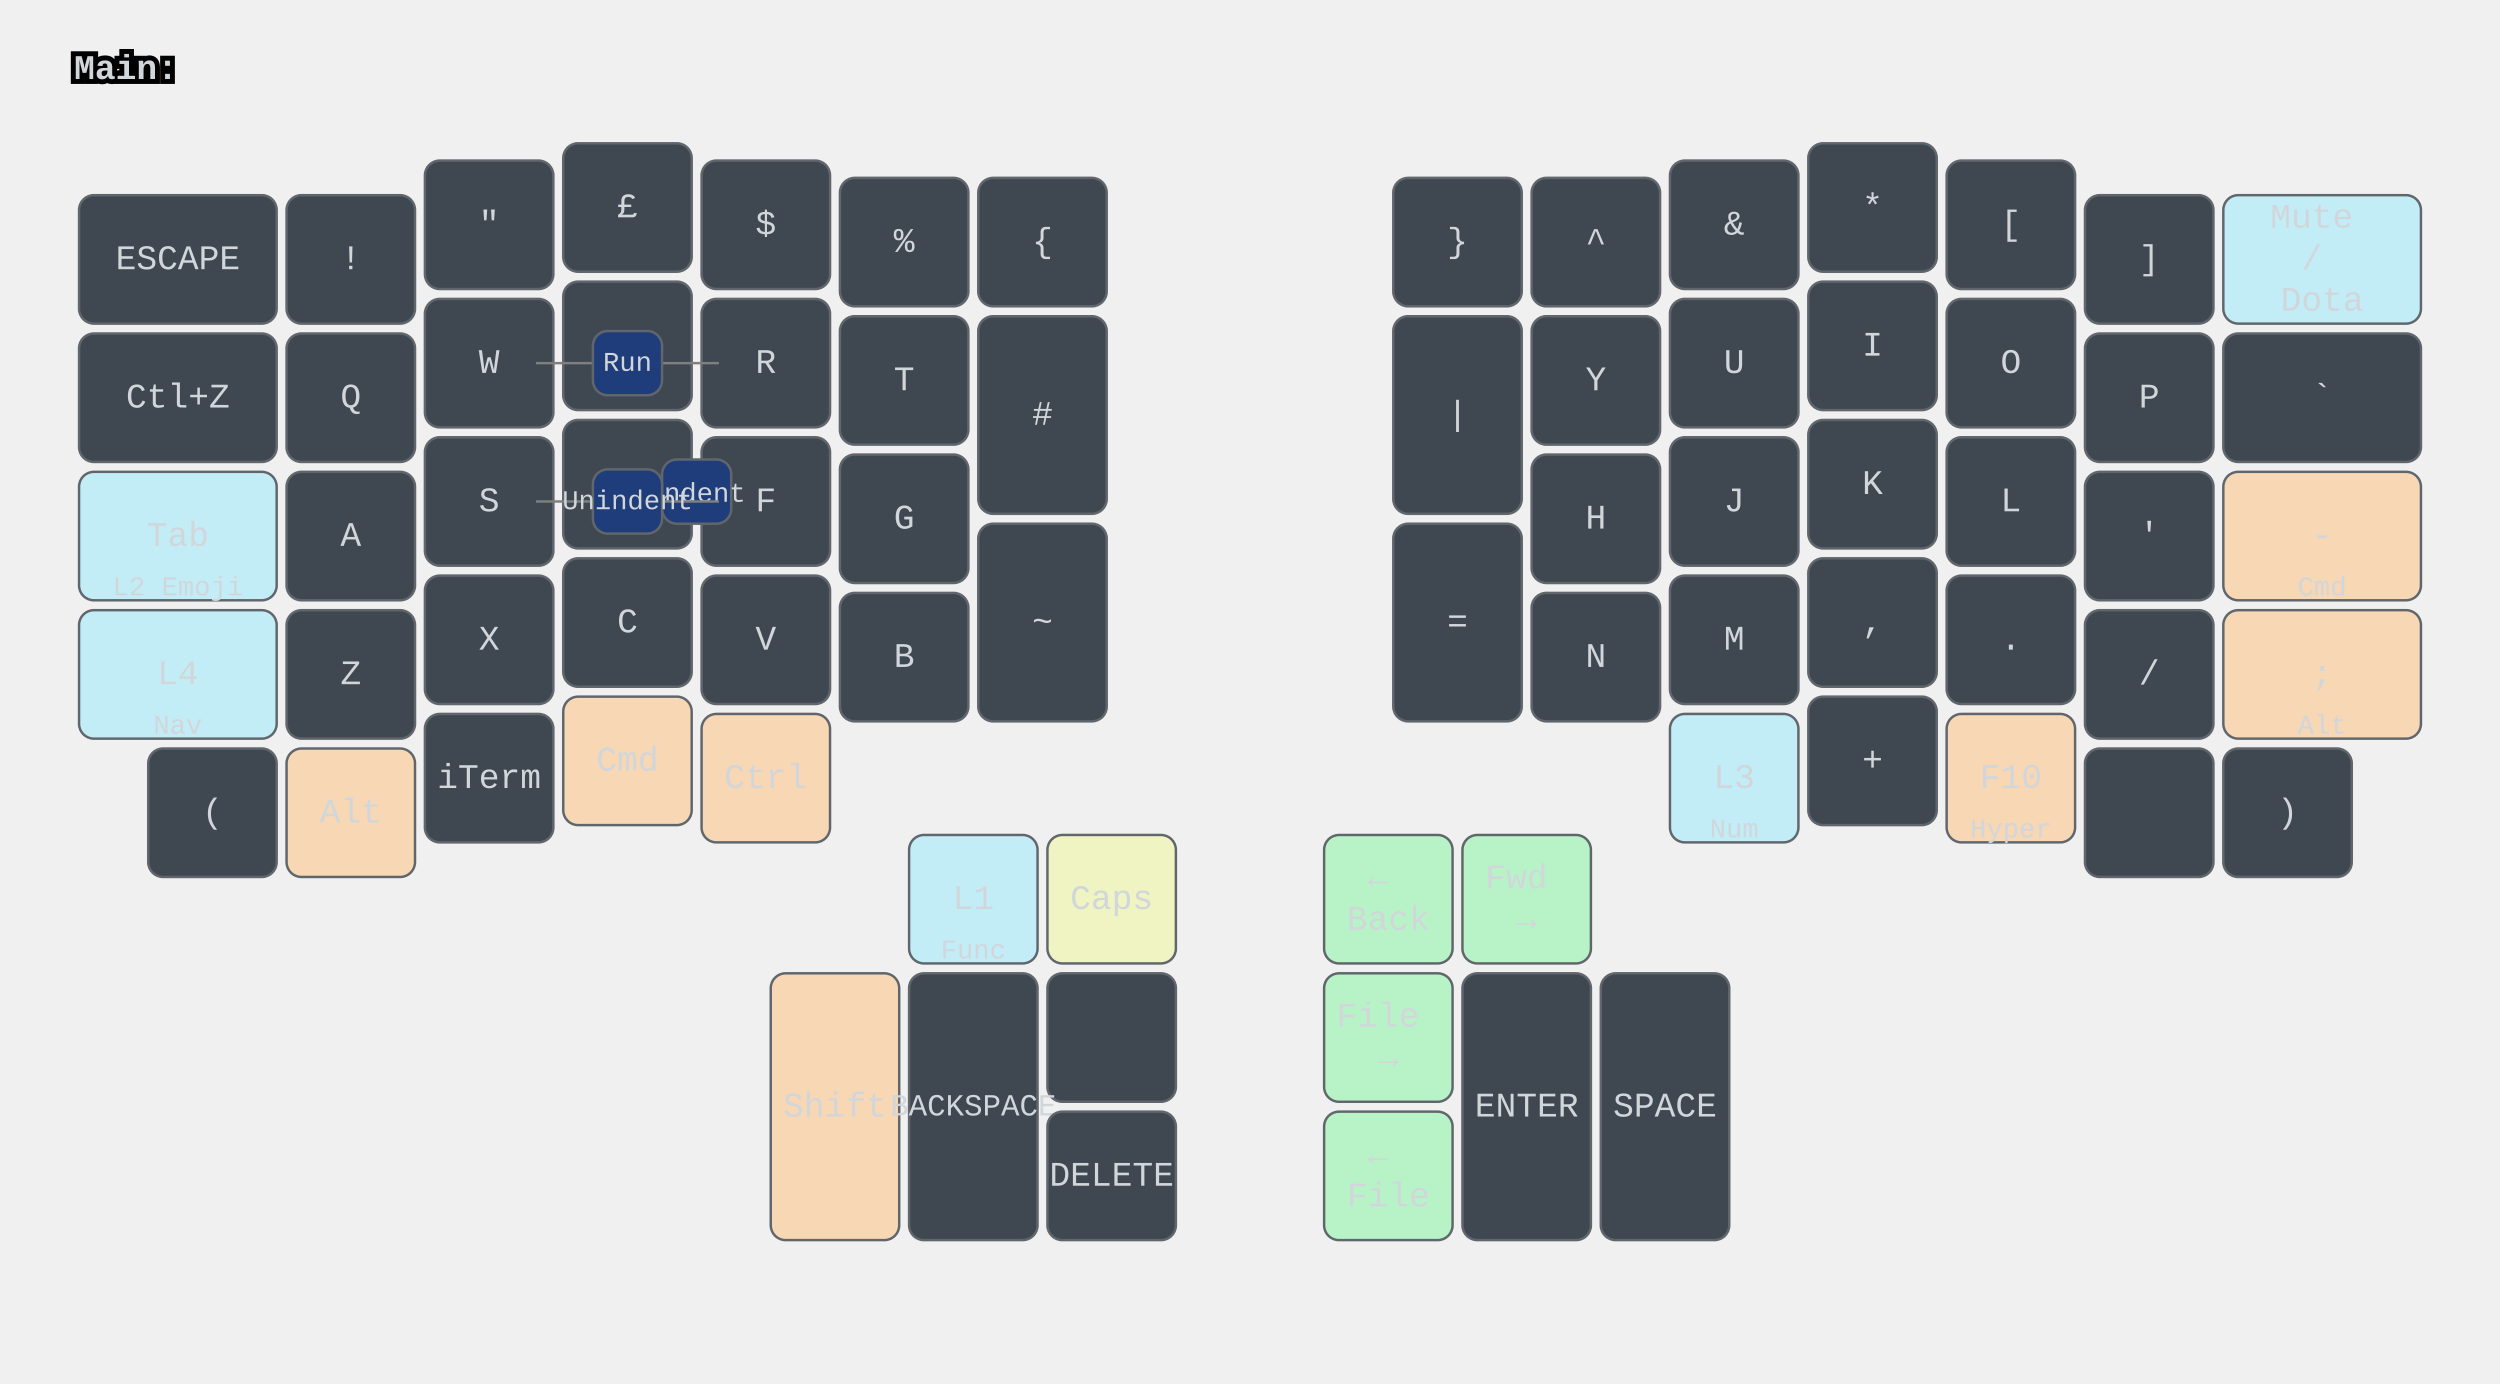
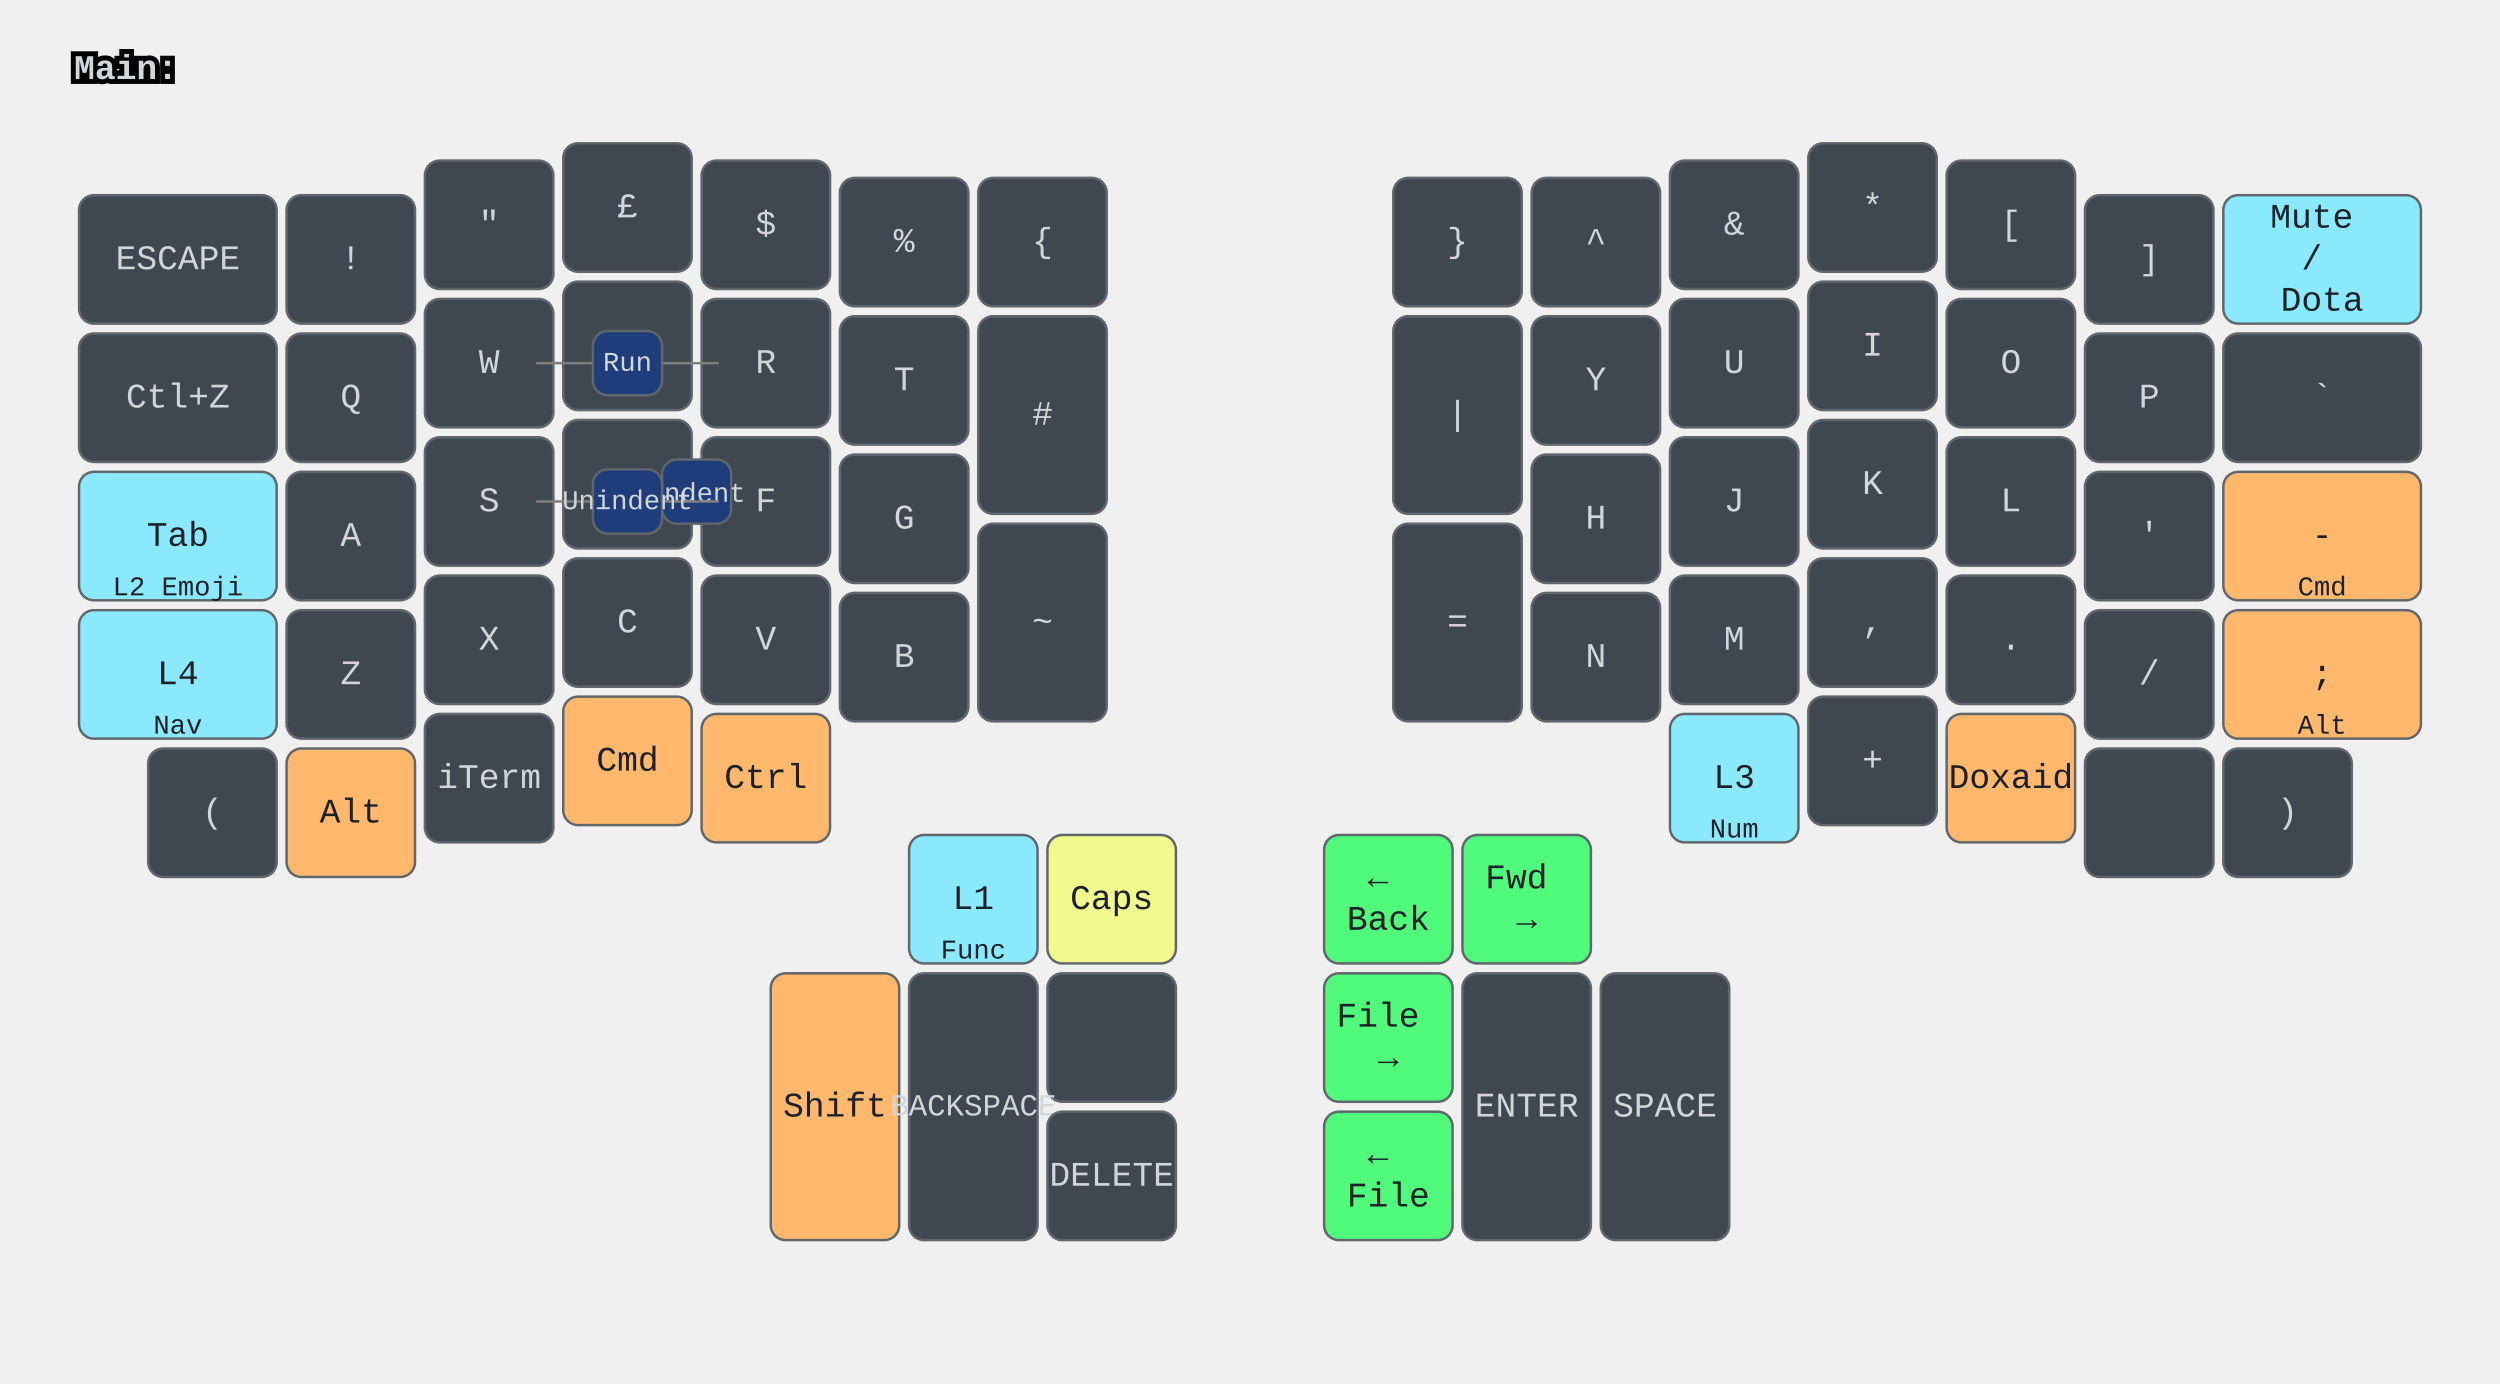
<svg xmlns="http://www.w3.org/2000/svg" width="1012" height="560" viewBox="0 0 1012 560" class="keymap">
  <style>/* inherit to force styles through use tags */
svg path {
    fill: inherit;
}

/* font and background color specifications */
svg.keymap {
    font-family: SFMono-Regular,Consolas,Liberation Mono,Menlo,monospace;
    font-size: 14px;
    font-kerning: normal;
    text-rendering: optimizeLegibility;
    fill: #24292e;
}

/* default key styling */
rect.key {
    fill: #f6f8fa;
}

rect.key, rect.combo {
    stroke: #c9cccf;
    stroke-width: 1;
}

/* default key side styling, only used is draw_key_sides is set */
rect.side {
    filter: brightness(90%);
}

/* color accent for combo boxes */
rect.combo, rect.combo-separate {
    fill: #cdf;
}

/* color accent for held keys */
rect.held, rect.combo.held {
    fill: #fdd;
}

/* color accent for ghost (optional) keys */
rect.ghost, rect.combo.ghost {
    stroke-dasharray: 4, 4;
    stroke-width: 2;
}

text {
    text-anchor: middle;
    dominant-baseline: middle;
}

/* styling for layer labels */
text.label {
    font-weight: bold;
    text-anchor: start;
    stroke: white;
    stroke-width: 4;
    paint-order: stroke;
}

/* styling for optional footer */
text.footer {
    text-anchor: end;
    dominant-baseline: auto;
    stroke: white;
    stroke-width: 4;
    paint-order: stroke;
}

/* styling for combo tap, and key non-tap label text */
text.combo, text.hold, text.shifted, text.left, text.right, text.tl, text.tr, text.bl, text.br {
    font-size: 11px;
}

text.hold, text.bl, text.br {
    text-anchor: middle;
    dominant-baseline: auto;
}

text.shifted, text.tl, text.tr {
    text-anchor: middle;
    dominant-baseline: hanging;
}

text.left, text.tl, text.bl {
    text-anchor: start;
}

text.right, text.tr, text.br {
    text-anchor: end;
}

text.layer-activator {
    text-decoration: underline;
}

/* styling for hold/shifted label text in combo box */
text.combo.hold, text.combo.shifted, text.combo.left, text.combo.right {
    font-size: 8px;
}

/* lighter symbol for transparent keys */
text.trans {
    fill: #7b7e81;
}

/* styling for combo dendrons */
path.combo {
    stroke-width: 1;
    stroke: gray;
    fill: none;
}

/* Start Tabler Icons Cleanup */
/* cannot use height/width with glyphs */
.icon-tabler &gt; path {
    fill: inherit;
    stroke: inherit;
    stroke-width: 2;
}
/* hide tabler's default box */
.icon-tabler &gt; path[stroke="none"][fill="none"] {
    visibility: hidden;
}
/* End Tabler Icons Cleanup */

svg.keymap { fill: #d1d6db; }
rect.key { fill: #3f4750; }
rect.key, rect.combo { stroke: #60666c; }
rect.combo, rect.combo-separate { fill: #1f3d7a; }
rect.held, rect.combo.held { fill: #854747; }
text.label, text.footer { stroke: black; }
text.trans { fill: #7e8184; }
path.combo { stroke: #7f7f7f; }

- rect.key.mod    { fill: rgba(255, 184, 108, 0.45); }  /* orange — modifiers */
- rect.key.layer  { fill: rgba(139, 233, 253, 0.45); }  /* cyan   — layer switches */
- rect.key.macro  { fill: rgba(189, 147, 249, 0.40); }  /* purple — macros */
- rect.key.emoji  { fill: rgba(255, 121, 198, 0.35); }  /* pink   — emoji */
- rect.key.nav    { fill: rgba(80,  250, 123, 0.35); }  /* green  — navigation/window mgmt */
- rect.key.debug  { fill: rgba(80,  250, 123, 0.35); }  /* green  — debugger (layer 2) */
- rect.key.media  { fill: rgba(255, 85,  85,  0.65); }  /* red    — media */
- rect.key.system { fill: rgba(241, 250, 140, 0.45); }  /* yellow — system / boot */
- /* Inherited (transparent) keys: darker grey than normal keys + faded
-    text so it's clear they fall through to the base layer. */
- rect.key.trans  { fill: #1c2128; }
- .key.trans text { opacity: 0.55; }
+ rect.key.mod    { fill: #ffb86c; }  /* orange — modifiers */
+ rect.key.layer  { fill: #8be9fd; }  /* cyan   — layer switches */
+ rect.key.macro  { fill: #bd93f9; }  /* purple — macros */
+ rect.key.emoji  { fill: #ff79c6; }  /* pink   — emoji */
+ rect.key.nav    { fill: #50fa7b; }  /* green  — navigation/window mgmt */
+ rect.key.debug  { fill: #50fa7b; }  /* green  — debugger (layer 2) */
+ rect.key.media  { fill: #ff5555; }  /* red    — media */
+ rect.key.system { fill: #f1fa8c; }  /* yellow — system / boot */
+ /* Coloured keys have light fills, so force dark text for legibility. */
+ .key.mod text, .key.layer text, .key.macro text, .key.emoji text,
+ .key.nav text, .key.debug text, .key.media text, .key.system text {
+     fill: #1c2128;
+ }
</style>
  <g transform="translate(30, 0)" class="layer-Main">
    <text x="0" y="28" class="label" id="Main">Main:</text>
    <g transform="translate(0, 56)">
      <g transform="translate(42, 49)" class="key keypos-0">
        <rect rx="6" ry="6" x="-40" y="-26" width="80" height="52" class="key" />
        <text x="0" y="0" class="key tap">ESCAPE</text>
      </g>
      <g transform="translate(112, 49)" class="key keypos-1">
        <rect rx="6" ry="6" x="-26" y="-26" width="52" height="52" class="key" />
        <text x="0" y="0" class="key tap">!</text>
      </g>
      <g transform="translate(168, 35)" class="key keypos-2">
        <rect rx="6" ry="6" x="-26" y="-26" width="52" height="52" class="key" />
        <text x="0" y="0" class="key tap">"</text>
      </g>
      <g transform="translate(224, 28)" class="key keypos-3">
        <rect rx="6" ry="6" x="-26" y="-26" width="52" height="52" class="key" />
        <text x="0" y="0" class="key tap">£</text>
      </g>
      <g transform="translate(280, 35)" class="key keypos-4">
        <rect rx="6" ry="6" x="-26" y="-26" width="52" height="52" class="key" />
        <text x="0" y="0" class="key tap">$</text>
      </g>
      <g transform="translate(336, 42)" class="key keypos-5">
        <rect rx="6" ry="6" x="-26" y="-26" width="52" height="52" class="key" />
        <text x="0" y="0" class="key tap">%</text>
      </g>
      <g transform="translate(392, 42)" class="key keypos-6">
        <rect rx="6" ry="6" x="-26" y="-26" width="52" height="52" class="key" />
        <text x="0" y="0" class="key tap">{</text>
      </g>
      <g transform="translate(560, 42)" class="key keypos-7">
        <rect rx="6" ry="6" x="-26" y="-26" width="52" height="52" class="key" />
        <text x="0" y="0" class="key tap">}</text>
      </g>
      <g transform="translate(616, 42)" class="key keypos-8">
        <rect rx="6" ry="6" x="-26" y="-26" width="52" height="52" class="key" />
        <text x="0" y="0" class="key tap">^</text>
      </g>
      <g transform="translate(672, 35)" class="key keypos-9">
        <rect rx="6" ry="6" x="-26" y="-26" width="52" height="52" class="key" />
        <text x="0" y="0" class="key tap">&amp;</text>
      </g>
      <g transform="translate(728, 28)" class="key keypos-10">
        <rect rx="6" ry="6" x="-26" y="-26" width="52" height="52" class="key" />
        <text x="0" y="0" class="key tap">*</text>
      </g>
      <g transform="translate(784, 35)" class="key keypos-11">
        <rect rx="6" ry="6" x="-26" y="-26" width="52" height="52" class="key" />
        <text x="0" y="0" class="key tap">[</text>
      </g>
      <g transform="translate(840, 49)" class="key keypos-12">
        <rect rx="6" ry="6" x="-26" y="-26" width="52" height="52" class="key" />
        <text x="0" y="0" class="key tap">]</text>
      </g>
      <g transform="translate(910, 49)" class="key layer keypos-13">
        <rect rx="6" ry="6" x="-40" y="-26" width="80" height="52" class="key layer" />
        <text x="0" y="0" class="key layer tap">
          <tspan x="0" dy="-1.2em">Mute</tspan>
          <tspan x="0" dy="1.2em">/</tspan>
          <tspan x="0" dy="1.2em">Dota</tspan>
        </text>
      </g>
      <g transform="translate(42, 105)" class="key keypos-14">
        <rect rx="6" ry="6" x="-40" y="-26" width="80" height="52" class="key" />
        <text x="0" y="0" class="key tap">Ctl+Z</text>
      </g>
      <g transform="translate(112, 105)" class="key keypos-15">
        <rect rx="6" ry="6" x="-26" y="-26" width="52" height="52" class="key" />
        <text x="0" y="0" class="key tap">Q</text>
      </g>
      <g transform="translate(168, 91)" class="key keypos-16">
        <rect rx="6" ry="6" x="-26" y="-26" width="52" height="52" class="key" />
        <text x="0" y="0" class="key tap">W</text>
      </g>
      <g transform="translate(224, 84)" class="key keypos-17">
        <rect rx="6" ry="6" x="-26" y="-26" width="52" height="52" class="key" />
        <text x="0" y="0" class="key tap">E</text>
      </g>
      <g transform="translate(280, 91)" class="key keypos-18">
        <rect rx="6" ry="6" x="-26" y="-26" width="52" height="52" class="key" />
        <text x="0" y="0" class="key tap">R</text>
      </g>
      <g transform="translate(336, 98)" class="key keypos-19">
        <rect rx="6" ry="6" x="-26" y="-26" width="52" height="52" class="key" />
        <text x="0" y="0" class="key tap">T</text>
      </g>
      <g transform="translate(392, 112)" class="key keypos-20">
        <rect rx="6" ry="6" x="-26" y="-40" width="52" height="80" class="key" />
        <text x="0" y="0" class="key tap">#</text>
      </g>
      <g transform="translate(560, 112)" class="key keypos-21">
        <rect rx="6" ry="6" x="-26" y="-40" width="52" height="80" class="key" />
        <text x="0" y="0" class="key tap">|</text>
      </g>
      <g transform="translate(616, 98)" class="key keypos-22">
        <rect rx="6" ry="6" x="-26" y="-26" width="52" height="52" class="key" />
        <text x="0" y="0" class="key tap">Y</text>
      </g>
      <g transform="translate(672, 91)" class="key keypos-23">
        <rect rx="6" ry="6" x="-26" y="-26" width="52" height="52" class="key" />
        <text x="0" y="0" class="key tap">U</text>
      </g>
      <g transform="translate(728, 84)" class="key keypos-24">
        <rect rx="6" ry="6" x="-26" y="-26" width="52" height="52" class="key" />
        <text x="0" y="0" class="key tap">I</text>
      </g>
      <g transform="translate(784, 91)" class="key keypos-25">
        <rect rx="6" ry="6" x="-26" y="-26" width="52" height="52" class="key" />
        <text x="0" y="0" class="key tap">O</text>
      </g>
      <g transform="translate(840, 105)" class="key keypos-26">
        <rect rx="6" ry="6" x="-26" y="-26" width="52" height="52" class="key" />
        <text x="0" y="0" class="key tap">P</text>
      </g>
      <g transform="translate(910, 105)" class="key keypos-27">
        <rect rx="6" ry="6" x="-40" y="-26" width="80" height="52" class="key" />
        <text x="0" y="0" class="key tap">`</text>
      </g>
      <g transform="translate(42, 161)" class="key layer keypos-28">
        <rect rx="6" ry="6" x="-40" y="-26" width="80" height="52" class="key layer" />
        <text x="0" y="0" class="key layer tap">Tab</text>
        <text x="0" y="24" class="key layer hold">L2 Emoji</text>
      </g>
      <g transform="translate(112, 161)" class="key keypos-29">
        <rect rx="6" ry="6" x="-26" y="-26" width="52" height="52" class="key" />
        <text x="0" y="0" class="key tap">A</text>
      </g>
      <g transform="translate(168, 147)" class="key keypos-30">
        <rect rx="6" ry="6" x="-26" y="-26" width="52" height="52" class="key" />
        <text x="0" y="0" class="key tap">S</text>
      </g>
      <g transform="translate(224, 140)" class="key keypos-31">
        <rect rx="6" ry="6" x="-26" y="-26" width="52" height="52" class="key" />
        <text x="0" y="0" class="key tap">D</text>
      </g>
      <g transform="translate(280, 147)" class="key keypos-32">
        <rect rx="6" ry="6" x="-26" y="-26" width="52" height="52" class="key" />
        <text x="0" y="0" class="key tap">F</text>
      </g>
      <g transform="translate(336, 154)" class="key keypos-33">
        <rect rx="6" ry="6" x="-26" y="-26" width="52" height="52" class="key" />
        <text x="0" y="0" class="key tap">G</text>
      </g>
      <g transform="translate(616, 154)" class="key keypos-34">
        <rect rx="6" ry="6" x="-26" y="-26" width="52" height="52" class="key" />
        <text x="0" y="0" class="key tap">H</text>
      </g>
      <g transform="translate(672, 147)" class="key keypos-35">
        <rect rx="6" ry="6" x="-26" y="-26" width="52" height="52" class="key" />
        <text x="0" y="0" class="key tap">J</text>
      </g>
      <g transform="translate(728, 140)" class="key keypos-36">
        <rect rx="6" ry="6" x="-26" y="-26" width="52" height="52" class="key" />
        <text x="0" y="0" class="key tap">K</text>
      </g>
      <g transform="translate(784, 147)" class="key keypos-37">
        <rect rx="6" ry="6" x="-26" y="-26" width="52" height="52" class="key" />
        <text x="0" y="0" class="key tap">L</text>
      </g>
      <g transform="translate(840, 161)" class="key keypos-38">
        <rect rx="6" ry="6" x="-26" y="-26" width="52" height="52" class="key" />
        <text x="0" y="0" class="key tap">'</text>
      </g>
      <g transform="translate(910, 161)" class="key mod keypos-39">
        <rect rx="6" ry="6" x="-40" y="-26" width="80" height="52" class="key mod" />
        <text x="0" y="0" class="key mod tap">-</text>
        <text x="0" y="24" class="key mod hold">Cmd</text>
      </g>
      <g transform="translate(42, 217)" class="key layer keypos-40">
        <rect rx="6" ry="6" x="-40" y="-26" width="80" height="52" class="key layer" />
        <text x="0" y="0" class="key layer tap">L4</text>
        <text x="0" y="24" class="key layer hold">Nav</text>
      </g>
      <g transform="translate(112, 217)" class="key keypos-41">
        <rect rx="6" ry="6" x="-26" y="-26" width="52" height="52" class="key" />
        <text x="0" y="0" class="key tap">Z</text>
      </g>
      <g transform="translate(168, 203)" class="key keypos-42">
        <rect rx="6" ry="6" x="-26" y="-26" width="52" height="52" class="key" />
        <text x="0" y="0" class="key tap">X</text>
      </g>
      <g transform="translate(224, 196)" class="key keypos-43">
        <rect rx="6" ry="6" x="-26" y="-26" width="52" height="52" class="key" />
        <text x="0" y="0" class="key tap">C</text>
      </g>
      <g transform="translate(280, 203)" class="key keypos-44">
        <rect rx="6" ry="6" x="-26" y="-26" width="52" height="52" class="key" />
        <text x="0" y="0" class="key tap">V</text>
      </g>
      <g transform="translate(336, 210)" class="key keypos-45">
        <rect rx="6" ry="6" x="-26" y="-26" width="52" height="52" class="key" />
        <text x="0" y="0" class="key tap">B</text>
      </g>
      <g transform="translate(392, 196)" class="key keypos-46">
        <rect rx="6" ry="6" x="-26" y="-40" width="52" height="80" class="key" />
        <text x="0" y="0" class="key tap">~</text>
      </g>
      <g transform="translate(560, 196)" class="key keypos-47">
        <rect rx="6" ry="6" x="-26" y="-40" width="52" height="80" class="key" />
        <text x="0" y="0" class="key tap">=</text>
      </g>
      <g transform="translate(616, 210)" class="key keypos-48">
        <rect rx="6" ry="6" x="-26" y="-26" width="52" height="52" class="key" />
        <text x="0" y="0" class="key tap">N</text>
      </g>
      <g transform="translate(672, 203)" class="key keypos-49">
        <rect rx="6" ry="6" x="-26" y="-26" width="52" height="52" class="key" />
        <text x="0" y="0" class="key tap">M</text>
      </g>
      <g transform="translate(728, 196)" class="key keypos-50">
        <rect rx="6" ry="6" x="-26" y="-26" width="52" height="52" class="key" />
        <text x="0" y="0" class="key tap">,</text>
      </g>
      <g transform="translate(784, 203)" class="key keypos-51">
        <rect rx="6" ry="6" x="-26" y="-26" width="52" height="52" class="key" />
        <text x="0" y="0" class="key tap">.</text>
      </g>
      <g transform="translate(840, 217)" class="key keypos-52">
        <rect rx="6" ry="6" x="-26" y="-26" width="52" height="52" class="key" />
        <text x="0" y="0" class="key tap">/</text>
      </g>
      <g transform="translate(910, 217)" class="key mod keypos-53">
        <rect rx="6" ry="6" x="-40" y="-26" width="80" height="52" class="key mod" />
        <text x="0" y="0" class="key mod tap">;</text>
        <text x="0" y="24" class="key mod hold">Alt</text>
      </g>
      <g transform="translate(56, 273)" class="key keypos-54">
        <rect rx="6" ry="6" x="-26" y="-26" width="52" height="52" class="key" />
        <text x="0" y="0" class="key tap">(</text>
      </g>
      <g transform="translate(112, 273)" class="key mod keypos-55">
        <rect rx="6" ry="6" x="-26" y="-26" width="52" height="52" class="key mod" />
        <text x="0" y="0" class="key mod tap">Alt</text>
      </g>
      <g transform="translate(168, 259)" class="key keypos-56">
        <rect rx="6" ry="6" x="-26" y="-26" width="52" height="52" class="key" />
        <text x="0" y="0" class="key tap">iTerm</text>
      </g>
      <g transform="translate(224, 252)" class="key mod keypos-57">
        <rect rx="6" ry="6" x="-26" y="-26" width="52" height="52" class="key mod" />
        <text x="0" y="0" class="key mod tap">Cmd</text>
      </g>
      <g transform="translate(280, 259)" class="key mod keypos-58">
        <rect rx="6" ry="6" x="-26" y="-26" width="52" height="52" class="key mod" />
        <text x="0" y="0" class="key mod tap">Ctrl</text>
      </g>
      <g transform="translate(672, 259)" class="key layer keypos-59">
        <rect rx="6" ry="6" x="-26" y="-26" width="52" height="52" class="key layer" />
        <text x="0" y="0" class="key layer tap">L3</text>
        <text x="0" y="24" class="key layer hold">Num</text>
      </g>
      <g transform="translate(728, 252)" class="key keypos-60">
        <rect rx="6" ry="6" x="-26" y="-26" width="52" height="52" class="key" />
        <text x="0" y="0" class="key tap">+</text>
      </g>
      <g transform="translate(784, 259)" class="key mod keypos-61">
        <rect rx="6" ry="6" x="-26" y="-26" width="52" height="52" class="key mod" />
-         <text x="0" y="0" class="key mod tap">F10</text>
-         <text x="0" y="24" class="key mod hold">Hyper</text>
+         <text x="0" y="0" class="key mod tap">Doxaid</text>
      </g>
      <g transform="translate(840, 273)" class="key keypos-62">
        <rect rx="6" ry="6" x="-26" y="-26" width="52" height="52" class="key" />
      </g>
      <g transform="translate(896, 273)" class="key keypos-63">
        <rect rx="6" ry="6" x="-26" y="-26" width="52" height="52" class="key" />
        <text x="0" y="0" class="key tap">)</text>
      </g>
      <g transform="translate(364, 308)" class="key layer keypos-64">
        <rect rx="6" ry="6" x="-26" y="-26" width="52" height="52" class="key layer" />
        <text x="0" y="0" class="key layer tap">L1</text>
        <text x="0" y="24" class="key layer hold">Func</text>
      </g>
      <g transform="translate(420, 308)" class="key system keypos-65">
        <rect rx="6" ry="6" x="-26" y="-26" width="52" height="52" class="key system" />
        <text x="0" y="0" class="key system tap">Caps</text>
      </g>
      <g transform="translate(532, 308)" class="key nav keypos-66">
        <rect rx="6" ry="6" x="-26" y="-26" width="52" height="52" class="key nav" />
        <text x="0" y="0" class="key nav tap">
          <tspan x="0" dy="-0.6em">←</tspan>
          <tspan x="0" dy="1.2em">Back</tspan>
        </text>
      </g>
      <g transform="translate(588, 308)" class="key nav keypos-67">
        <rect rx="6" ry="6" x="-26" y="-26" width="52" height="52" class="key nav" />
        <text x="0" y="0" class="key nav tap">
          <tspan x="0" dy="-0.6em">Fwd</tspan>
          <tspan x="0" dy="1.2em">→</tspan>
        </text>
      </g>
      <g transform="translate(420, 364)" class="key keypos-68">
        <rect rx="6" ry="6" x="-26" y="-26" width="52" height="52" class="key" />
      </g>
      <g transform="translate(532, 364)" class="key nav keypos-69">
        <rect rx="6" ry="6" x="-26" y="-26" width="52" height="52" class="key nav" />
        <text x="0" y="0" class="key nav tap">
          <tspan x="0" dy="-0.6em">File</tspan>
          <tspan x="0" dy="1.2em">→</tspan>
        </text>
      </g>
      <g transform="translate(308, 392)" class="key mod keypos-70">
        <rect rx="6" ry="6" x="-26" y="-54" width="52" height="108" class="key mod" />
        <text x="0" y="0" class="key mod tap">Shift</text>
      </g>
      <g transform="translate(364, 392)" class="key keypos-71">
        <rect rx="6" ry="6" x="-26" y="-54" width="52" height="108" class="key" />
        <text x="0" y="0" class="key tap">
          <tspan style="font-size: 89%">BACKSPACE</tspan>
        </text>
      </g>
      <g transform="translate(420, 420)" class="key keypos-72">
        <rect rx="6" ry="6" x="-26" y="-26" width="52" height="52" class="key" />
        <text x="0" y="0" class="key tap">DELETE</text>
      </g>
      <g transform="translate(532, 420)" class="key nav keypos-73">
        <rect rx="6" ry="6" x="-26" y="-26" width="52" height="52" class="key nav" />
        <text x="0" y="0" class="key nav tap">
          <tspan x="0" dy="-0.6em">←</tspan>
          <tspan x="0" dy="1.2em">File</tspan>
        </text>
      </g>
      <g transform="translate(588, 392)" class="key keypos-74">
        <rect rx="6" ry="6" x="-26" y="-54" width="52" height="108" class="key" />
        <text x="0" y="0" class="key tap">ENTER</text>
      </g>
      <g transform="translate(644, 392)" class="key keypos-75">
        <rect rx="6" ry="6" x="-26" y="-54" width="52" height="108" class="key" />
        <text x="0" y="0" class="key tap">SPACE</text>
      </g>
      <g class="combo combopos-0">
        <rect rx="6" ry="6" x="238" y="130" width="28" height="26" class="combo" />
        <text x="252" y="144" class="combo tap">Indent</text>
      </g>
      <g class="combo combopos-1">
        <path d="M224,147 l-37,0" class="combo" />
        <path d="M224,147 l37,0" class="combo" />
        <rect rx="6" ry="6" x="210" y="134" width="28" height="26" class="combo" />
        <text x="224" y="147" class="combo tap">Unindent</text>
      </g>
      <g class="combo combopos-2">
        <path d="M224,91 l-37,0" class="combo" />
        <path d="M224,91 l37,0" class="combo" />
        <rect rx="6" ry="6" x="210" y="78" width="28" height="26" class="combo" />
        <text x="224" y="91" class="combo tap">Run</text>
      </g>
    </g>
  </g>
</svg>
